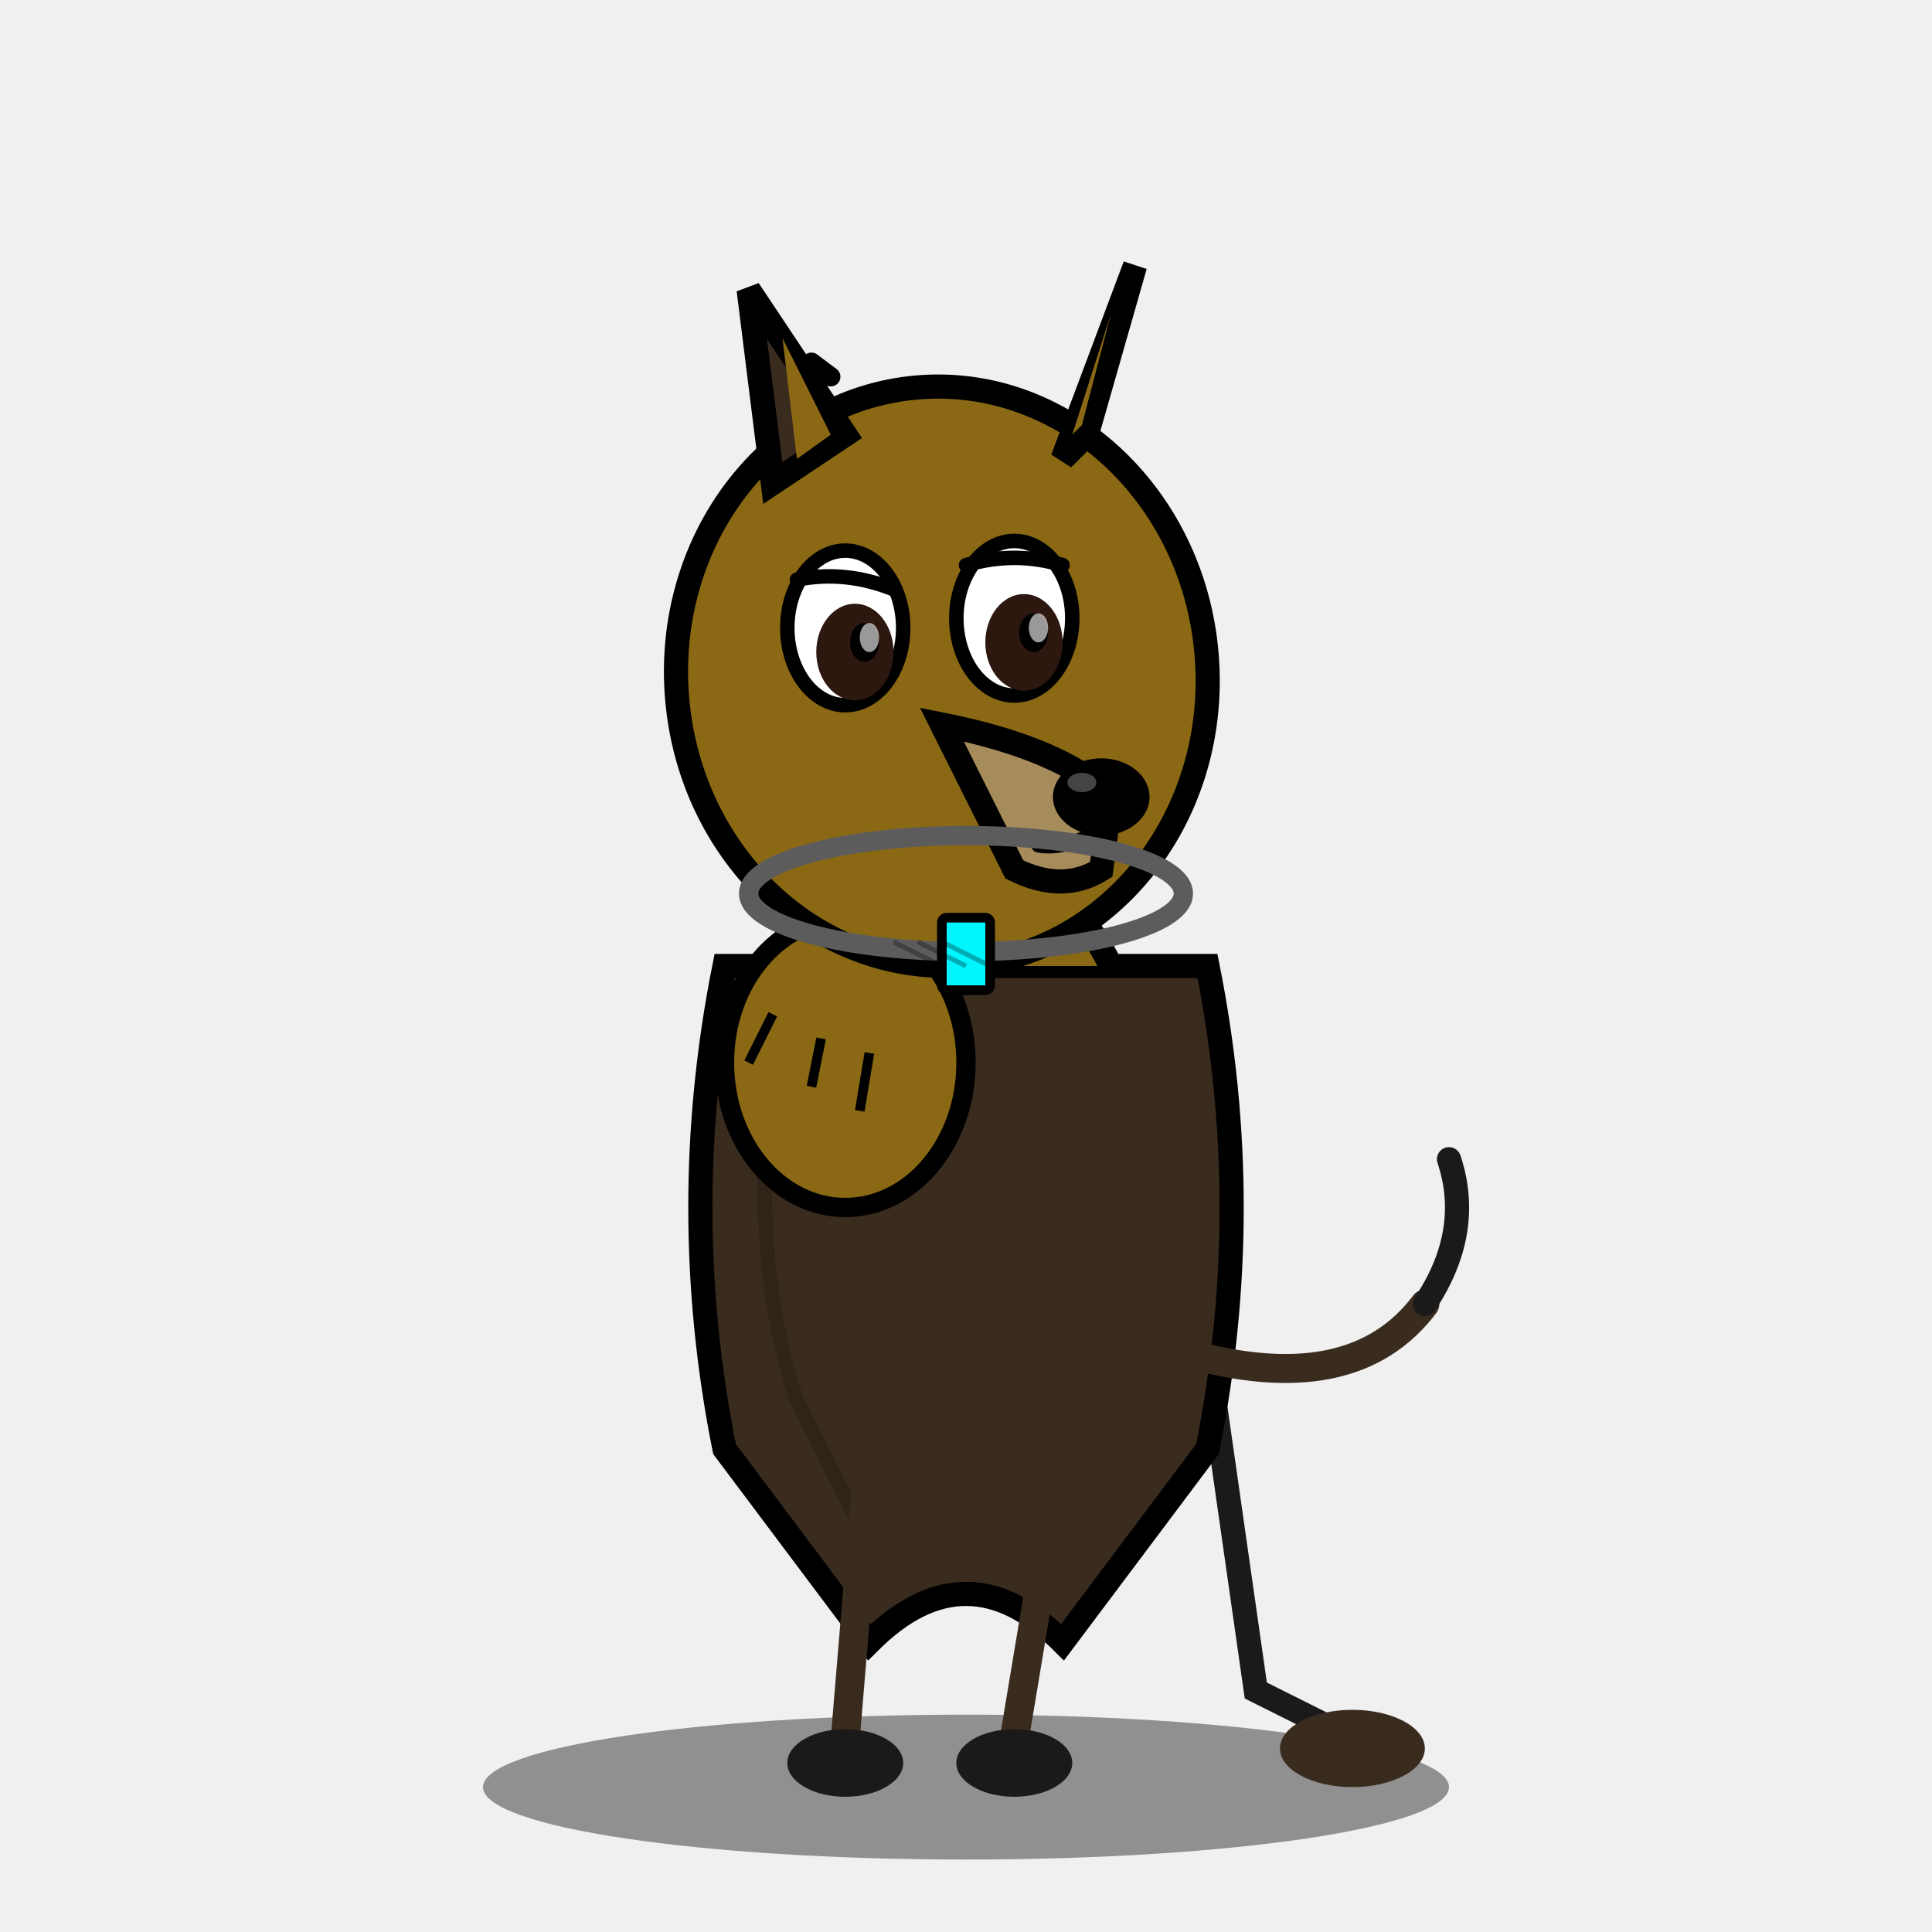
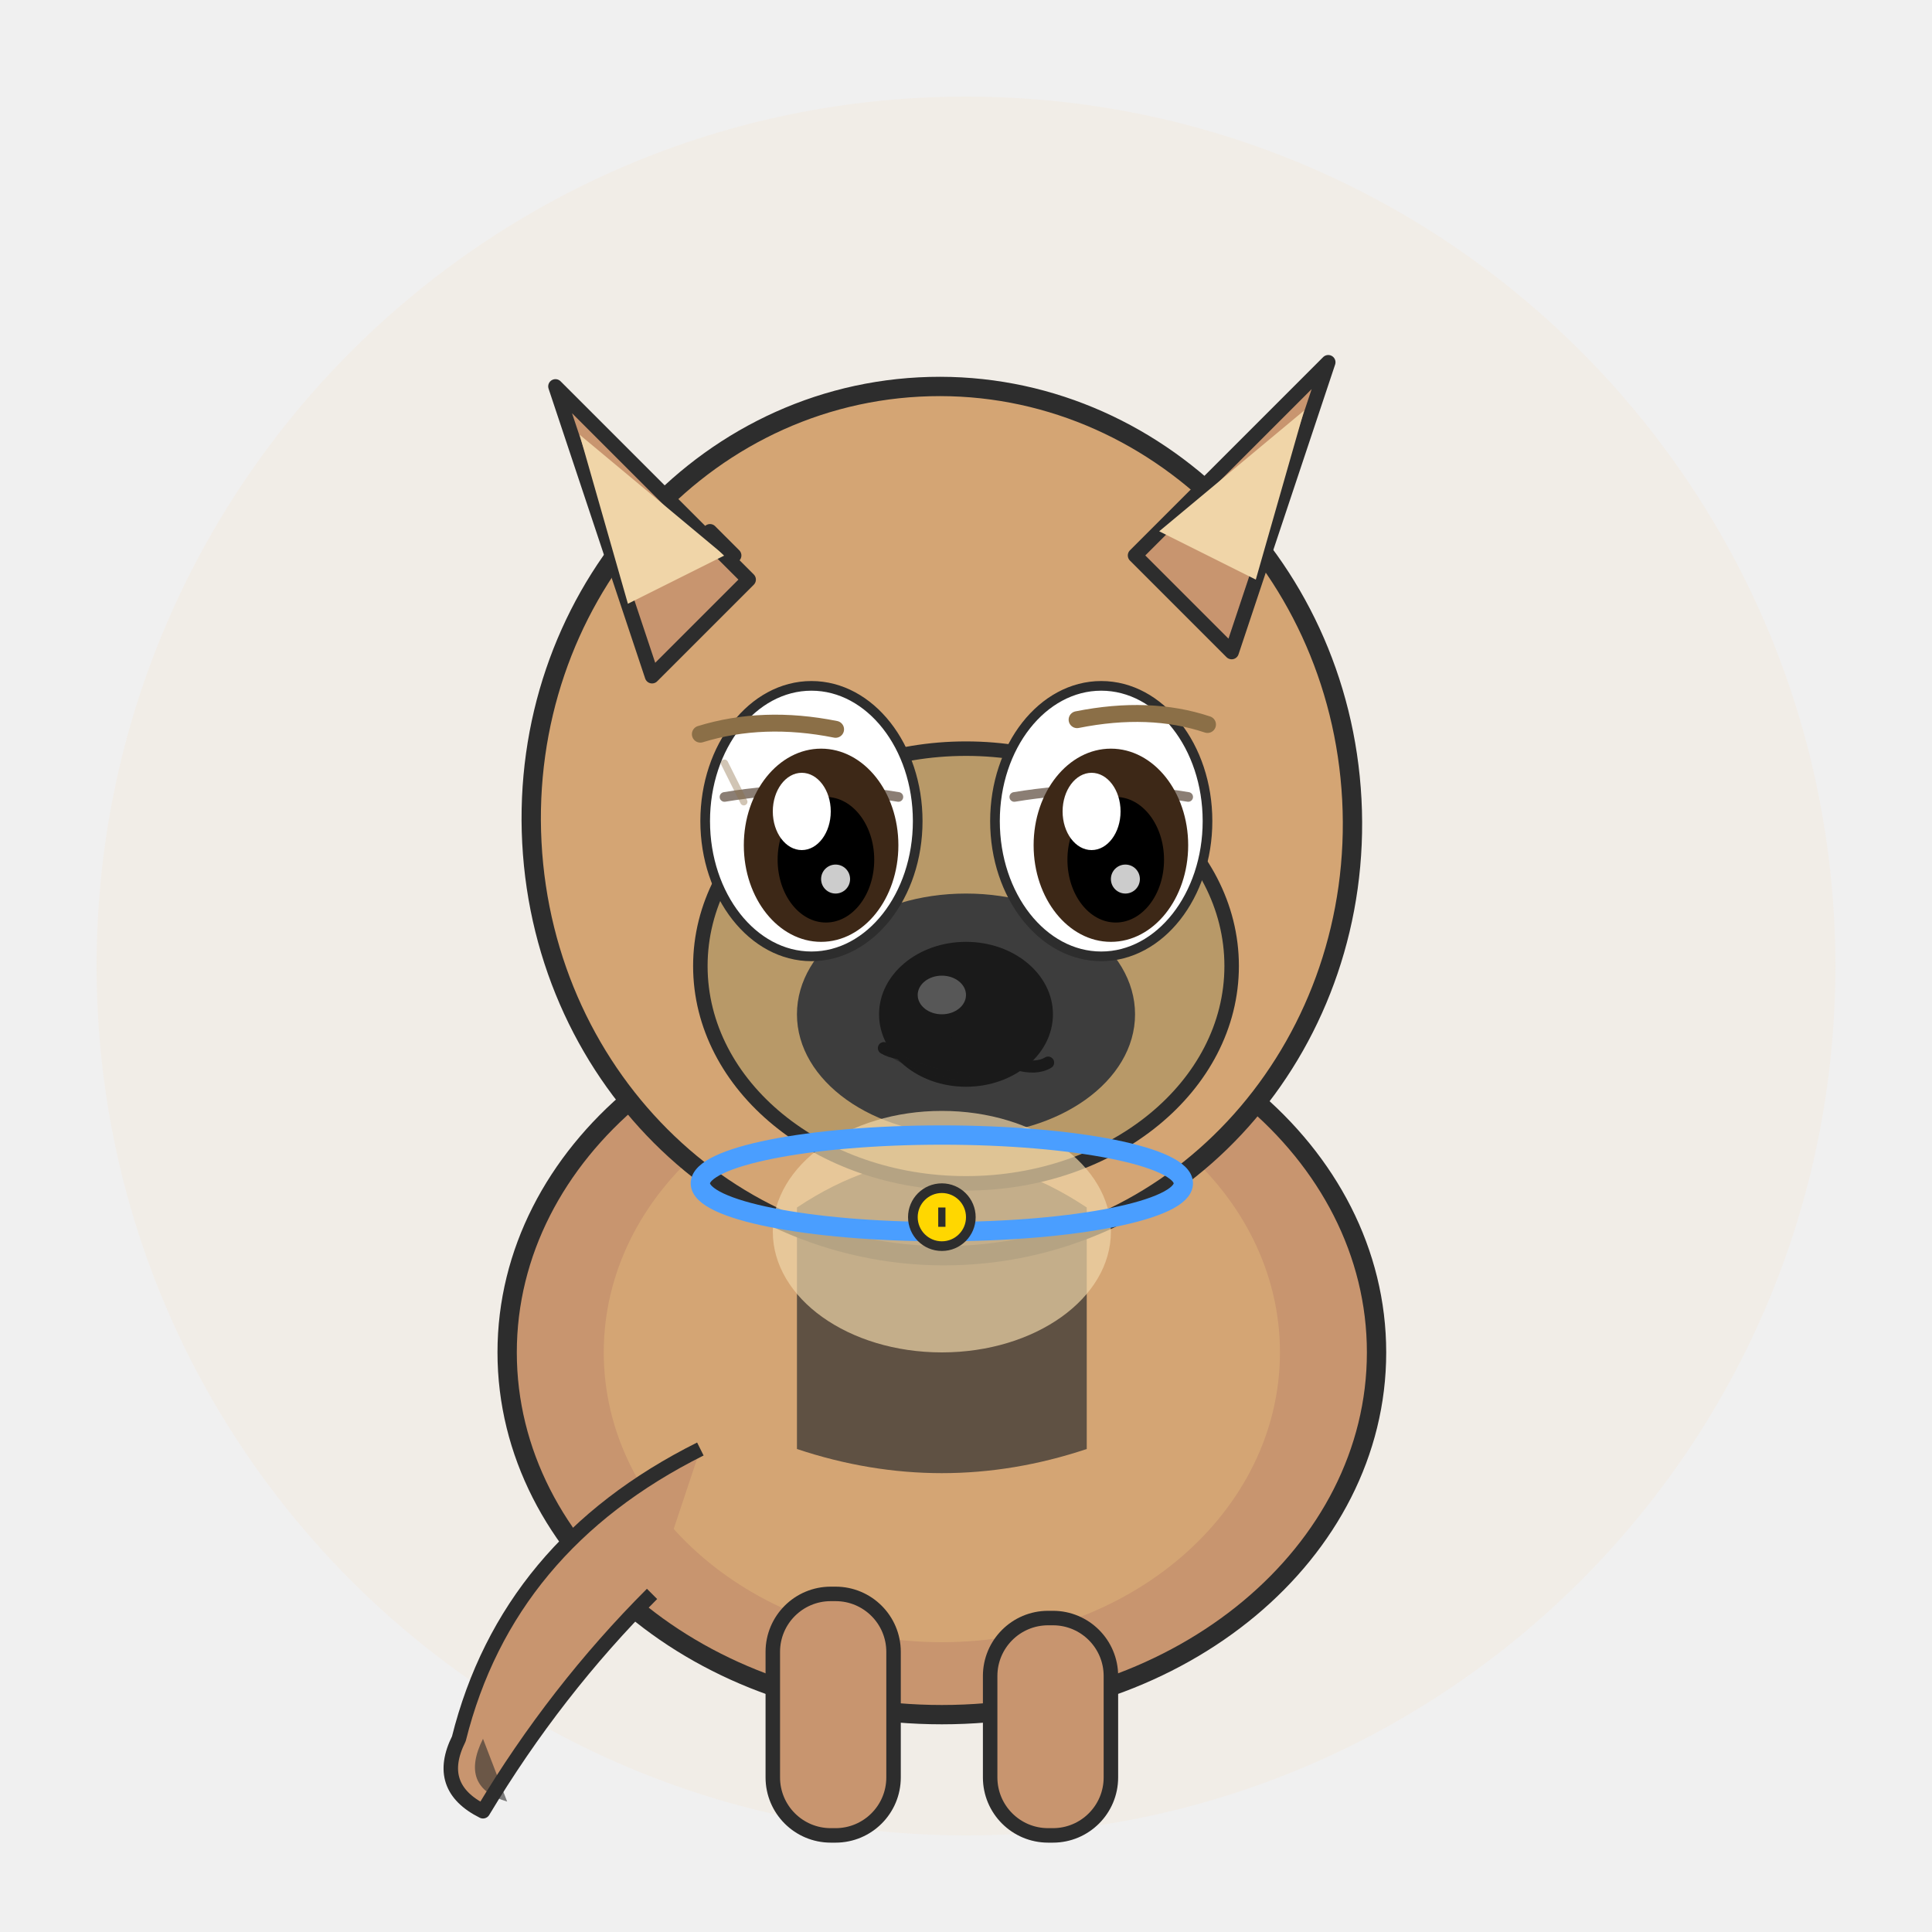
<svg xmlns="http://www.w3.org/2000/svg" viewBox="0 0 400 400">
-   <ellipse cx="200" cy="370" rx="100" ry="15" fill="#000000" opacity="0.4" />
-   <path d="M 250 280 L 260 350 L 280 360" fill="none" stroke="#1A1A1A" stroke-width="5" stroke-linecap="round" />
-   <ellipse cx="280" cy="362" rx="15" ry="8" fill="#3A2B1F" />
-   <path d="M 150 200 Q 140 250 150 300 L 180 340 Q 200 320 220 340 L 250 300 Q 260 250 250 200 Z" fill="#3A2B1F" stroke="#000000" stroke-width="5" />
-   <path d="M 160 220 Q 155 260 165 290 L 180 320" fill="none" stroke="#2A1F15" stroke-width="3" opacity="0.6" />
-   <path d="M 170 200 Q 180 180 200 170 Q 220 180 230 200" fill="#8B6914" stroke="#000000" stroke-width="5" />
-   <path d="M 180 300 L 175 360" fill="none" stroke="#3A2B1F" stroke-width="6" stroke-linecap="round" />
-   <ellipse cx="175" cy="365" rx="12" ry="7" fill="#1A1A1A" />
-   <path d="M 220 300 L 210 360" fill="none" stroke="#3A2B1F" stroke-width="6" stroke-linecap="round" />
-   <ellipse cx="210" cy="365" rx="12" ry="7" fill="#1A1A1A" />
-   <ellipse cx="175" cy="220" rx="25" ry="30" fill="#8B6914" stroke="#000000" stroke-width="4" />
-   <ellipse cx="195" cy="140" rx="55" ry="60" fill="#8B6914" stroke="#000000" stroke-width="5" transform="rotate(-5 195 140)" />
-   <path d="M 195 150 Q 220 155 230 165 L 228 180 Q 220 185 210 180 Z" fill="#A68B5B" stroke="#000000" stroke-width="5" />
-   <ellipse cx="228" cy="165" rx="10" ry="8" fill="#000000" />
-   <ellipse cx="224" cy="162" rx="3" ry="2" fill="#444444" />
-   <path d="M 228 172 Q 220 176 215 175" fill="none" stroke="#000000" stroke-width="3" stroke-linecap="round" />
-   <path d="M 160 100 L 155 60 L 175 90 Z" fill="#3A2B1F" stroke="#000000" stroke-width="5" />
-   <path d="M 165 95 L 162 70 L 172 90 Z" fill="#8B6914" />
-   <path d="M 220 95 L 235 55 L 225 90 Z" fill="#3A2B1F" stroke="#000000" stroke-width="5" />
-   <path d="M 222 90 L 230 65 L 224 88 Z" fill="#8B6914" />
-   <ellipse cx="175" cy="130" rx="12" ry="16" fill="#FFFFFF" stroke="#000000" stroke-width="3" />
-   <ellipse cx="177" cy="135" rx="8" ry="10" fill="#2d1810" />
-   <ellipse cx="179" cy="133" rx="3" ry="4" fill="#000000" />
-   <ellipse cx="210" cy="128" rx="12" ry="16" fill="#FFFFFF" stroke="#000000" stroke-width="3" />
-   <ellipse cx="212" cy="133" rx="8" ry="10" fill="#2d1810" />
-   <ellipse cx="214" cy="131" rx="3" ry="4" fill="#000000" />
-   <ellipse cx="180" cy="132" rx="2" ry="3" fill="#FFFFFF" opacity="0.6" />
-   <ellipse cx="215" cy="130" rx="2" ry="3" fill="#FFFFFF" opacity="0.6" />
-   <path d="M 165 120 Q 175 118 185 122" fill="none" stroke="#000000" stroke-width="3" stroke-linecap="round" />
-   <path d="M 200 117 Q 210 114 220 117" fill="none" stroke="#000000" stroke-width="3" stroke-linecap="round" />
-   <path d="M 168 75 L 172 78" fill="none" stroke="#000000" stroke-width="4" stroke-linecap="round" />
-   <ellipse cx="200" cy="185" rx="45" ry="12" fill="none" stroke="#5C5C5C" stroke-width="4" />
-   <rect x="195" y="190" width="10" height="15" fill="#00F5FF" stroke="#000000" stroke-width="2" rx="1" />
-   <path d="M 245 280 Q 280 290 295 270" fill="none" stroke="#3A2B1F" stroke-width="6" stroke-linecap="round" />
-   <path d="M 295 270 Q 305 255 300 240" fill="none" stroke="#1A1A1A" stroke-width="5" stroke-linecap="round" />
-   <path d="M 160 210 L 155 220" fill="none" stroke="#000000" stroke-width="2" />
-   <path d="M 170 215 L 168 225" fill="none" stroke="#000000" stroke-width="2" />
-   <path d="M 180 218 L 178 230" fill="none" stroke="#000000" stroke-width="2" />
-   <path d="M 185 195 L 195 200 M 190 195 L 200 200 M 195 195 L 205 200" fill="none" stroke="#000000" stroke-width="1" opacity="0.3" />
+   <circle cx="200" cy="200" r="180" fill="#f5e6d3" opacity="0.3" />
+   <ellipse cx="195" cy="280" rx="90" ry="75" fill="#c8956f" stroke="#2d2d2d" stroke-width="4" />
+   <ellipse cx="195" cy="280" rx="70" ry="60" fill="#d4a574" />
+   <rect x="160" y="330" width="25" height="50" rx="12" fill="#c8956f" stroke="#2d2d2d" stroke-width="3" />
+   <rect x="205" y="335" width="25" height="45" rx="12" fill="#c8956f" stroke="#2d2d2d" stroke-width="3" />
+   <ellipse cx="195" cy="170" rx="85" ry="90" fill="#d4a574" stroke="#2d2d2d" stroke-width="4" transform="rotate(-3 195 170)" />
+   <path d="M 135 140 L 115 80 L 155 120 Z" fill="#c8956f" stroke="#2d2d2d" stroke-width="3" stroke-linejoin="round" />
+   <path d="M 130 125 L 120 90 L 150 115 Z" fill="#f0d5a8" />
+   <path d="M 255 135 L 275 75 L 235 115 Z" fill="#c8956f" stroke="#2d2d2d" stroke-width="3" stroke-linejoin="round" />
+   <path d="M 260 120 L 270 85 L 240 110 Z" fill="#f0d5a8" />
+   <path d="M 147 110 L 152 115" stroke="#2d2d2d" stroke-width="3" stroke-linecap="round" />
+   <path d="M 165 250 Q 195 230 225 250 L 225 300 Q 195 310 165 300 Z" fill="#2d2d2d" opacity="0.7" />
+   <ellipse cx="200" cy="200" rx="55" ry="45" fill="#b89968" stroke="#2d2d2d" stroke-width="3" />
+   <ellipse cx="200" cy="210" rx="35" ry="25" fill="#3d3d3d" />
+   <ellipse cx="200" cy="210" rx="18" ry="15" fill="#1a1a1a" />
+   <ellipse cx="195" cy="206" rx="5" ry="4" fill="#666666" opacity="0.8" />
+   <path d="M 200 215 Q 188 220 183 217" stroke="#1a1a1a" stroke-width="2.5" fill="none" stroke-linecap="round" />
+   <path d="M 200 215 Q 212 223 217 220" stroke="#1a1a1a" stroke-width="2.5" fill="none" stroke-linecap="round" />
+   <path d="M 183 217 Q 190 222 200 223" stroke="#1a1a1a" stroke-width="1.5" fill="none" stroke-linecap="round" opacity="0.5" />
+   <ellipse cx="168" cy="170" rx="22" ry="28" fill="#ffffff" stroke="#2d2d2d" stroke-width="2" />
+   <ellipse cx="228" cy="170" rx="22" ry="28" fill="#ffffff" stroke="#2d2d2d" stroke-width="2" />
+   <path d="M 150 165 Q 168 162 186 165" stroke="#3d2817" stroke-width="2" fill="none" stroke-linecap="round" opacity="0.6" />
+   <path d="M 210 165 Q 228 162 246 165" stroke="#3d2817" stroke-width="2" fill="none" stroke-linecap="round" opacity="0.6" />
+   <ellipse cx="170" cy="175" rx="16" ry="20" fill="#3d2817" />
+   <ellipse cx="230" cy="175" rx="16" ry="20" fill="#3d2817" />
+   <ellipse cx="171" cy="178" rx="10" ry="13" fill="#000000" />
+   <ellipse cx="231" cy="178" rx="10" ry="13" fill="#000000" />
+   <ellipse cx="166" cy="168" rx="6" ry="8" fill="#ffffff" />
+   <ellipse cx="226" cy="168" rx="6" ry="8" fill="#ffffff" />
+   <circle cx="173" cy="182" r="3" fill="#ffffff" opacity="0.8" />
+   <circle cx="233" cy="182" r="3" fill="#ffffff" opacity="0.8" />
+   <path d="M 145 152 Q 158 148 173 151" stroke="#8b6f47" stroke-width="3.5" fill="none" stroke-linecap="round" />
+   <path d="M 250 150 Q 238 146 223 149" stroke="#8b6f47" stroke-width="3.5" fill="none" stroke-linecap="round" />
+   <path d="M 150 158 Q 152 162 154 166" stroke="#8b6f47" stroke-width="1.5" fill="none" stroke-linecap="round" opacity="0.4" />
+   <path d="M 145 300 Q 105 320 95 360 Q 90 370 100 375 Q 115 350 135 330" fill="#c8956f" stroke="#2d2d2d" stroke-width="3" stroke-linejoin="round" />
+   <path d="M 100 360 Q 95 370 105 373" fill="#2d2d2d" opacity="0.6" />
+   <ellipse cx="195" cy="255" rx="35" ry="25" fill="#f0d5a8" opacity="0.7" />
+   <ellipse cx="195" cy="245" rx="50" ry="10" fill="none" stroke="#4a9eff" stroke-width="4" />
+   <circle cx="195" cy="252" r="6" fill="#ffd700" stroke="#2d2d2d" stroke-width="2" />
+   <path d="M 195 250 L 195 254" stroke="#2d2d2d" stroke-width="1.5" />
</svg>
